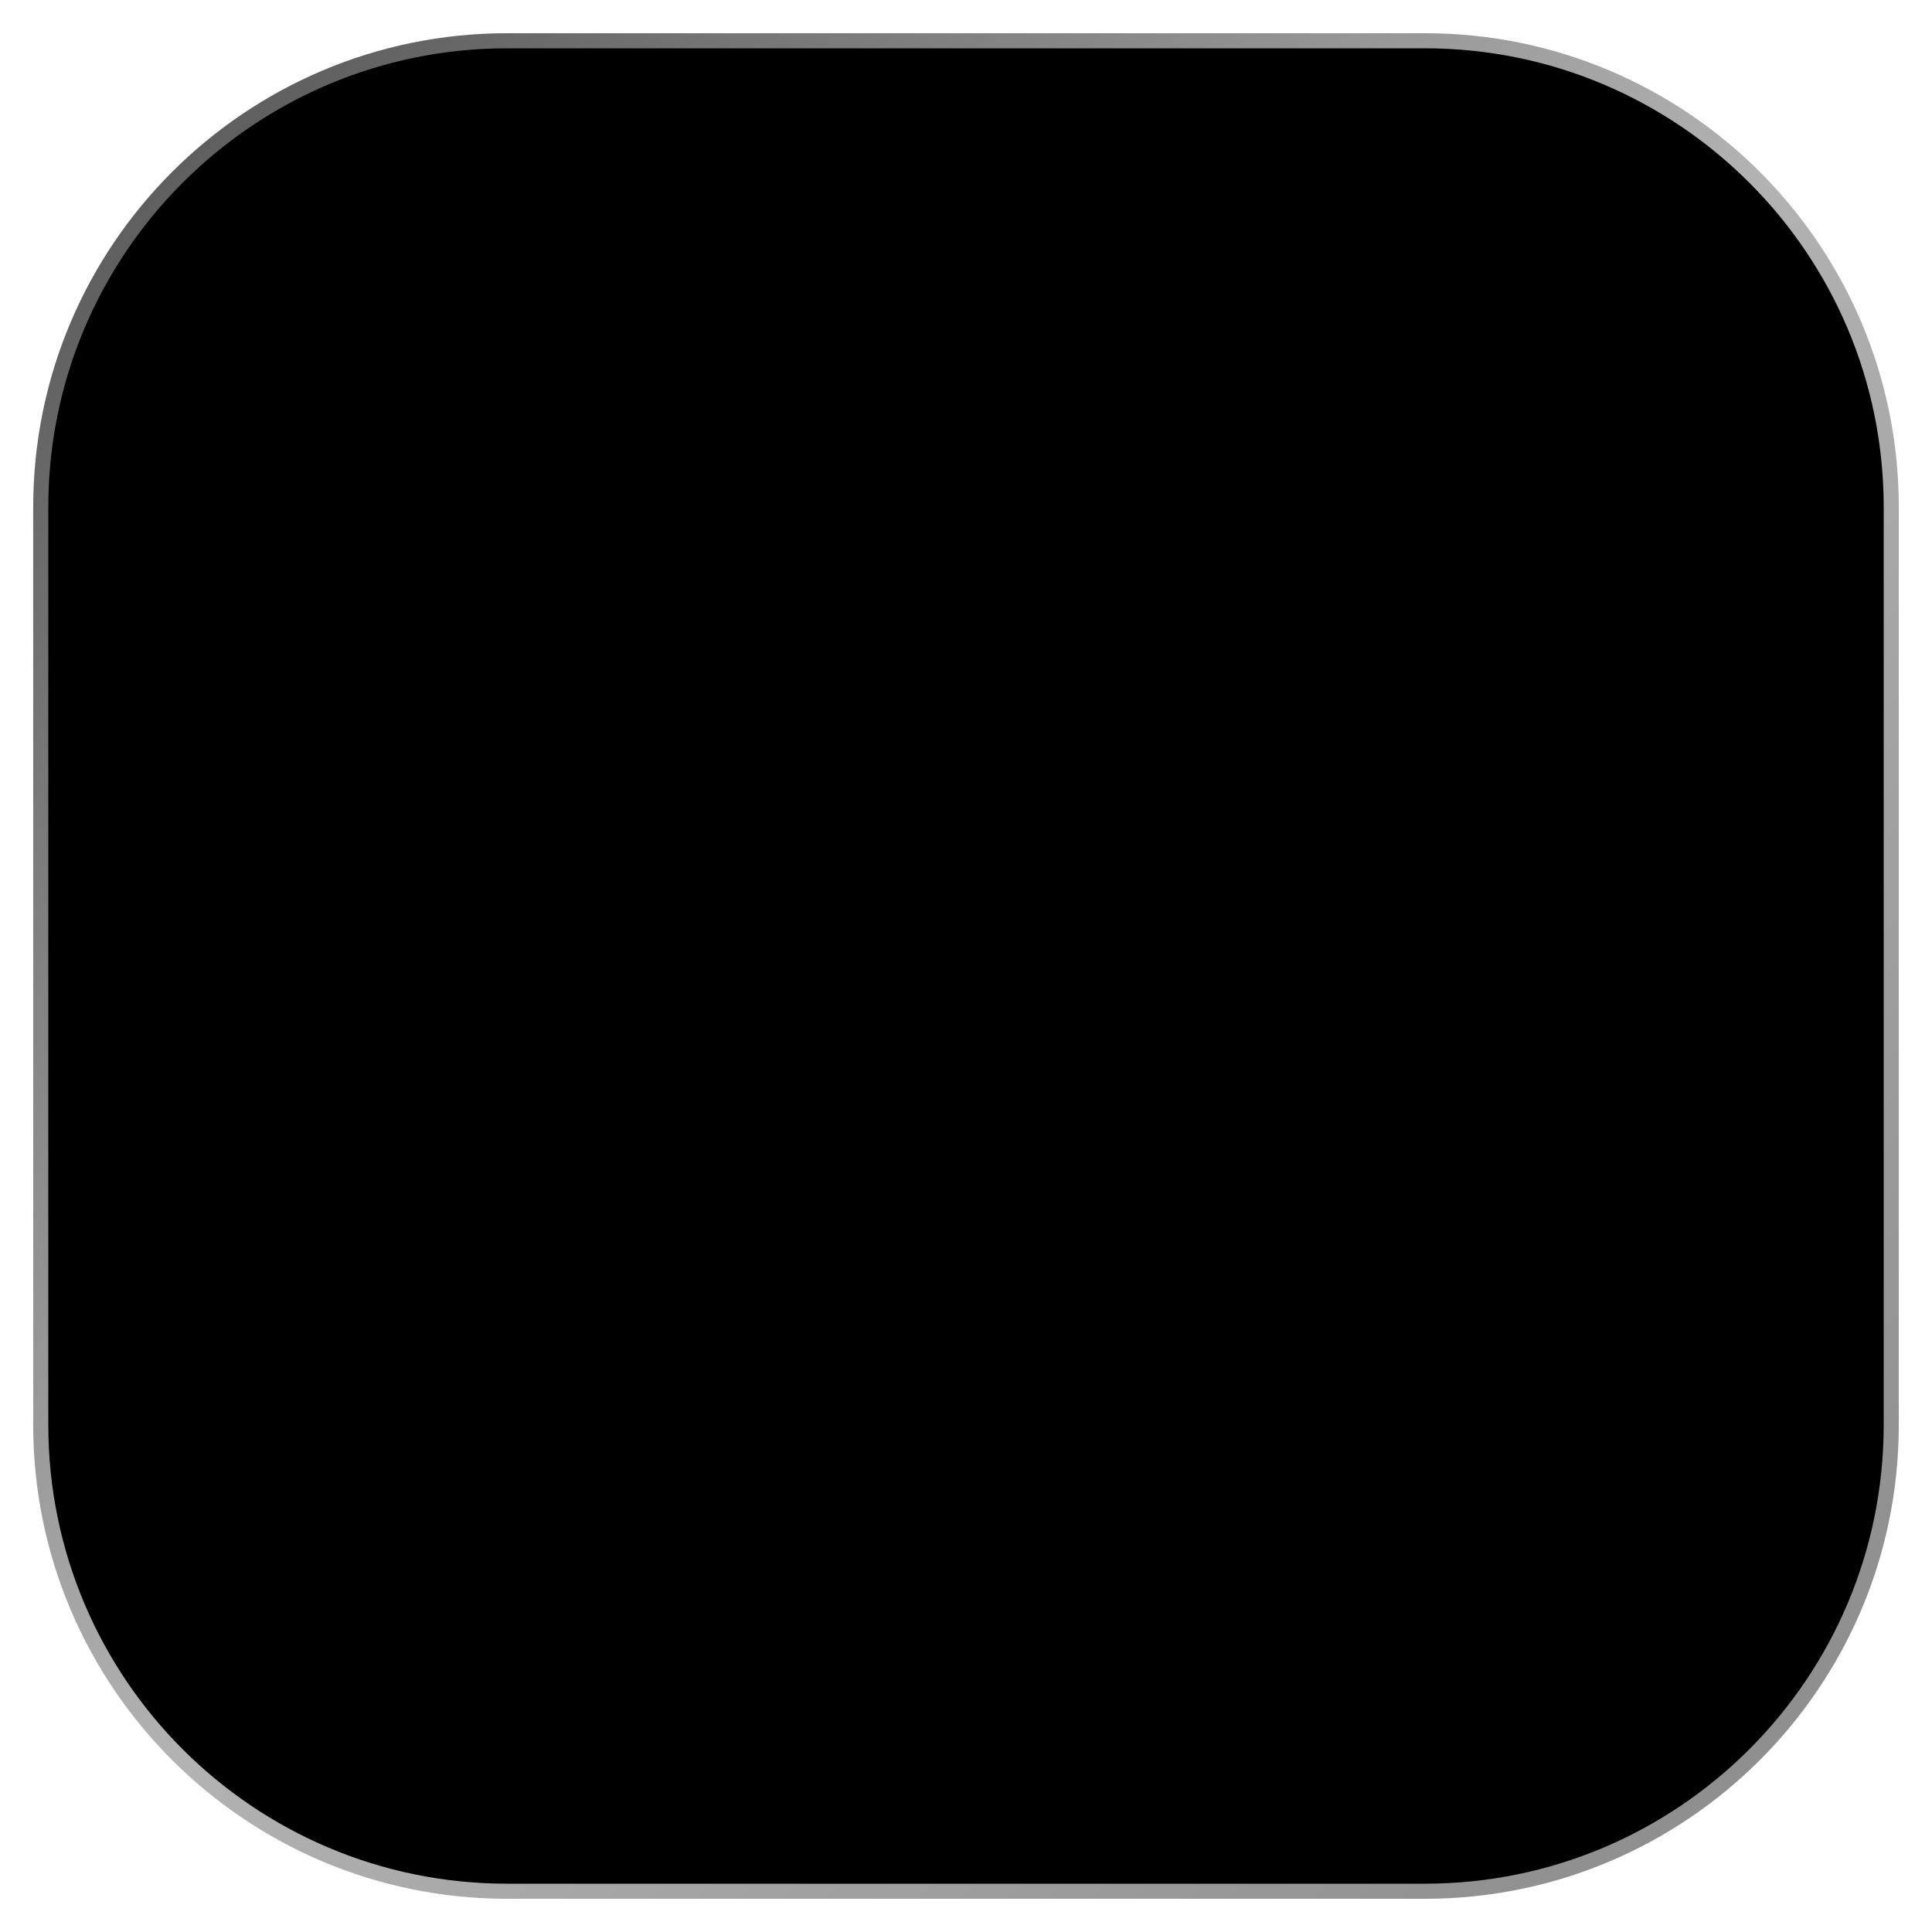
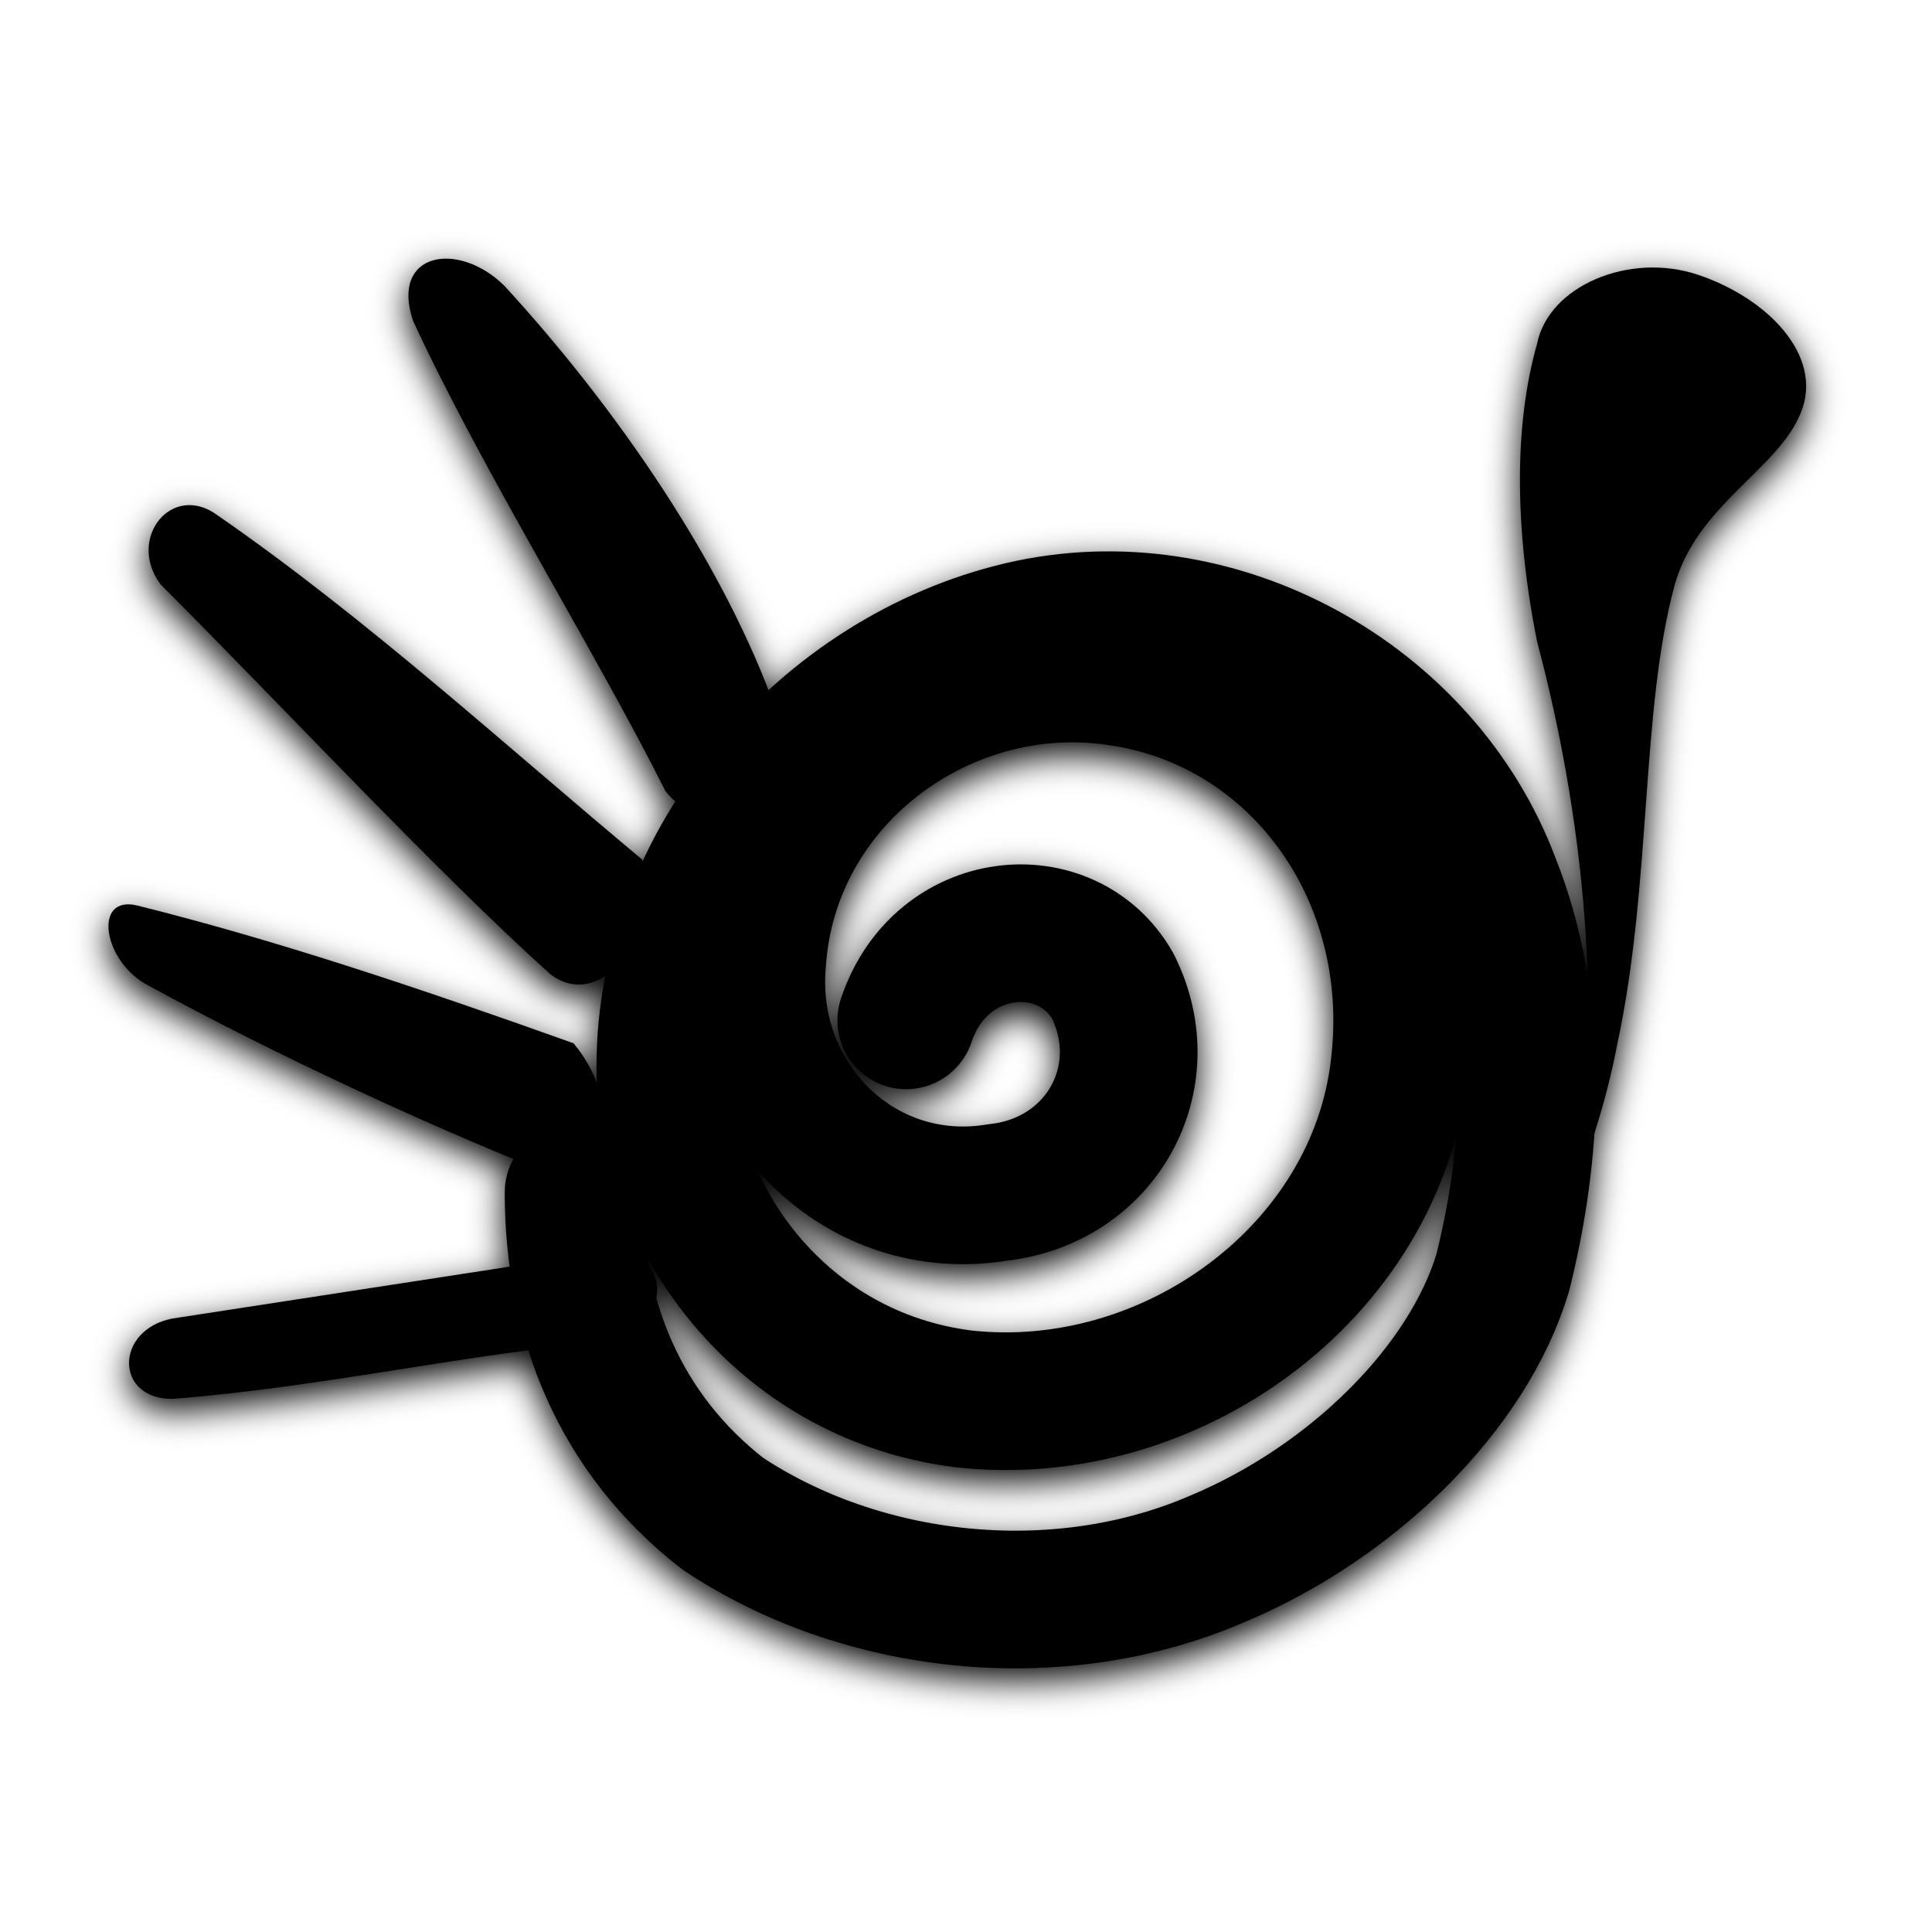
<svg xmlns="http://www.w3.org/2000/svg" viewBox="0 0 160 160" width="100%" height="100%">
  <defs>
-     <linearGradient id="favicon-bg" x1="16" y1="16" x2="144" y2="144" gradientUnits="userSpaceOnUse">
-       <stop offset="0%" stopColor="#1E0B16" />
-       <stop offset="45%" stopColor="#12060D" />
-       <stop offset="100%" stopColor="#070205" />
+     <linearGradient id="verve-favicon-gold" x1="16" y1="16" x2="144" y2="144" gradientUnits="userSpaceOnUse">
+       <stop offset="0%" stopColor="#FFB347" />
+       <stop offset="45%" stopColor="#FFA63D" />
+       <stop offset="80%" stopColor="#F99E3B" />
+       <stop offset="100%" stopColor="#FF7A18" />
    </linearGradient>
-     <linearGradient id="favicon-rim" x1="10" y1="10" x2="150" y2="150" gradientUnits="userSpaceOnUse">
-       <stop offset="0%" stopColor="#FFC843" stop-opacity="0.65" />
-       <stop offset="50%" stopColor="#FFA834" stop-opacity="0.3" />
-       <stop offset="100%" stopColor="#9E2A2B" stop-opacity="0.45" />
-     </linearGradient>
-     <linearGradient id="favicon-gold" x1="20" y1="20" x2="140" y2="140" gradientUnits="userSpaceOnUse">
-       <stop offset="0%" stopColor="#FFE57F" />
-       <stop offset="35%" stopColor="#FFC13B" />
-       <stop offset="70%" stopColor="#FFA126" />
-       <stop offset="100%" stopColor="#FF6D1B" />
-     </linearGradient>
-     <radialGradient id="favicon-glow" cx="80" cy="80" r="50" gradientUnits="userSpaceOnUse">
-       <stop offset="0%" stopColor="#FFA834" stop-opacity="0.22" />
-       <stop offset="60%" stopColor="#FF6D1B" stop-opacity="0.08" />
-       <stop offset="100%" stopColor="#12060D" stop-opacity="0" />
-     </radialGradient>
+     <filter id="verve-subtle-glow" x="-15%" y="-15%" width="130%" height="130%">
+       <feDropShadow dx="0" dy="1" stdDeviation="1.5" floodColor="#FF7A18" floodOpacity="0.35" />
+     </filter>
  </defs>
-   <rect x="4" y="4" width="152" height="152" rx="38" fill="url(#favicon-bg)" stroke="url(#favicon-rim)" stroke-width="2.5" />
-   <circle cx="80" cy="80" r="48" fill="url(#favicon-glow)" />
-   <g transform="translate(19.7, 10.3) scale(0.82)">
-     <path d="M 58 64 C 54 52 45 38 34 26 C 30 22 24 23 26 29 C 32 42 42 58 48 70 C 51 74 56 70 58 64 Z" fill="url(#favicon-gold)" />
-     <path d="M 46 76 C 34 66 22 55 9 46 C 5 43 1 48 4 52 C 15 63 28 77 38 86 C 42 89 47 84 46 76 Z" fill="url(#favicon-gold)" />
-     <path d="M 40 92 C 26 87 14 83 2 80 C -2 79 -1 85 3 87 C 14 93 27 99 37 103 C 42 105 45 98 40 92 Z" fill="url(#favicon-gold)" />
-     <path d="M 44 110 C 31 112 18 114 5 116 C 0 117 0 123 5 123 C 18 122 31 119 43 118 C 48 117 49 111 44 110 Z" fill="url(#favicon-gold)" />
-     <path d="M 69 90 C 72 81 83 80 87 87 C 91 95 86 104 77 105 C 65 107 55 97 56 85 C 57 69 72 58 87 60 C 103 62 114 77 112 94 C 110 112 92 125 74 123 C 58 121 48 107 48 94 C 48 76 62 60 79 56 C 96 52 114 62 120 78 C 124 88 124 100 121 112 C 118 122 108 132 96 137 C 82 143 65 141 53 133 C 44 126 40 116 40 105" fill="none" stroke="url(#favicon-gold)" stroke-width="10" stroke-linecap="round" stroke-linejoin="round" />
-     <path d="M 96 137 C 112 133 124 121 127 105 C 130 90 128 72 124 57 C 122 47 122 38 124 31 C 125 26 132 23 138 25 C 144 27 149 32 147 37 C 145 42 138 45 136 52 C 133 63 134 78 131 92 C 127 113 113 130 96 137 Z" fill="url(#favicon-gold)" />
+   <g transform="translate(9.5, -1) scale(0.95)" filter="url(#verve-subtle-glow)">
+     <path d="M 58 64 C 54 52 45 38 34 26 C 30 22 24 23 26 29 C 32 42 42 58 48 70 C 51 74 56 70 58 64 Z" fill="url(#verve-favicon-gold)" />
+     <path d="M 46 76 C 34 66 22 55 9 46 C 5 43 1 48 4 52 C 15 63 28 77 38 86 C 42 89 47 84 46 76 Z" fill="url(#verve-favicon-gold)" />
+     <path d="M 40 92 C 26 87 14 83 2 80 C -2 79 -1 85 3 87 C 14 93 27 99 37 103 C 42 105 45 98 40 92 Z" fill="url(#verve-favicon-gold)" />
+     <path d="M 44 110 C 31 112 18 114 5 116 C 0 117 0 123 5 123 C 18 122 31 119 43 118 C 48 117 49 111 44 110 Z" fill="url(#verve-favicon-gold)" />
+     <path d="M 69 90 C 72 81 83 80 87 87 C 91 95 86 104 77 105 C 65 107 55 97 56 85 C 57 69 72 58 87 60 C 103 62 114 77 112 94 C 110 112 92 125 74 123 C 58 121 48 107 48 94 C 48 76 62 60 79 56 C 96 52 114 62 120 78 C 124 88 124 100 121 112 C 118 122 108 132 96 137 C 82 143 65 141 53 133 C 44 126 40 116 40 105" fill="none" stroke="url(#verve-favicon-gold)" stroke-width="12" stroke-linecap="round" stroke-linejoin="round" />
+     <path d="M 96 137 C 112 133 124 121 127 105 C 130 90 128 72 124 57 C 122 47 122 38 124 31 C 125 26 132 23 138 25 C 144 27 149 32 147 37 C 145 42 138 45 136 52 C 133 63 134 78 131 92 C 127 113 113 130 96 137 Z" fill="url(#verve-favicon-gold)" />
  </g>
</svg>
